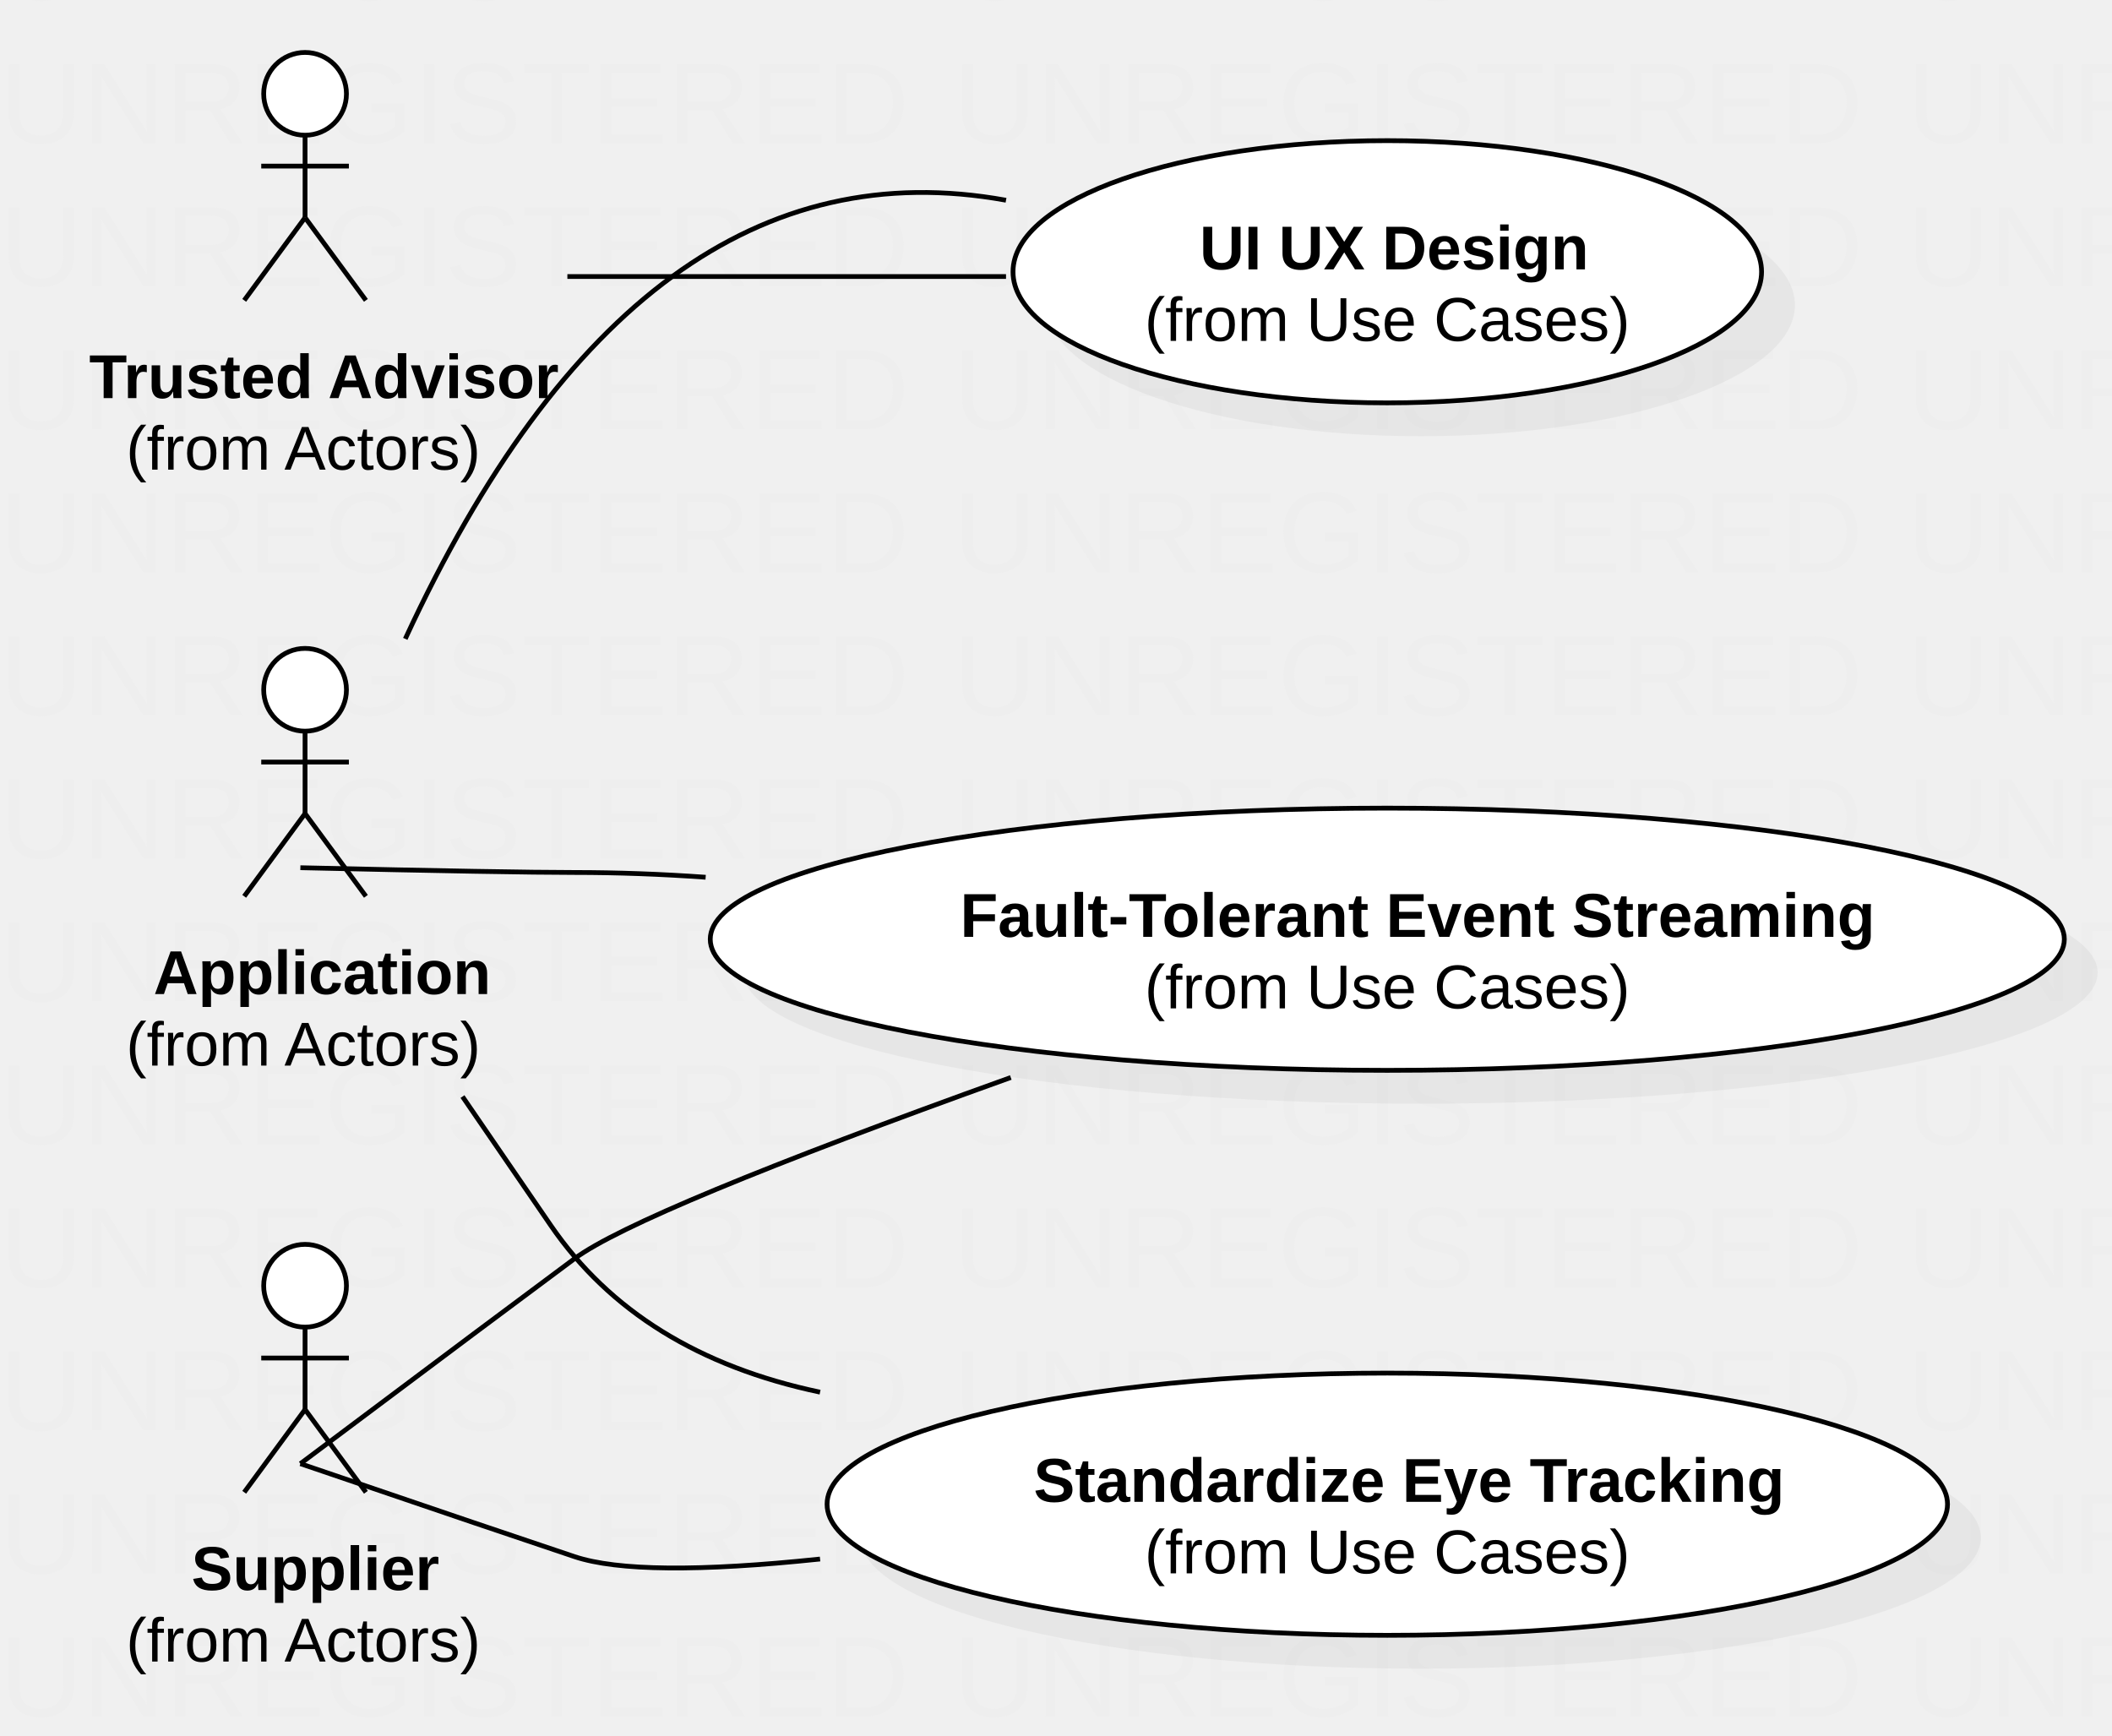
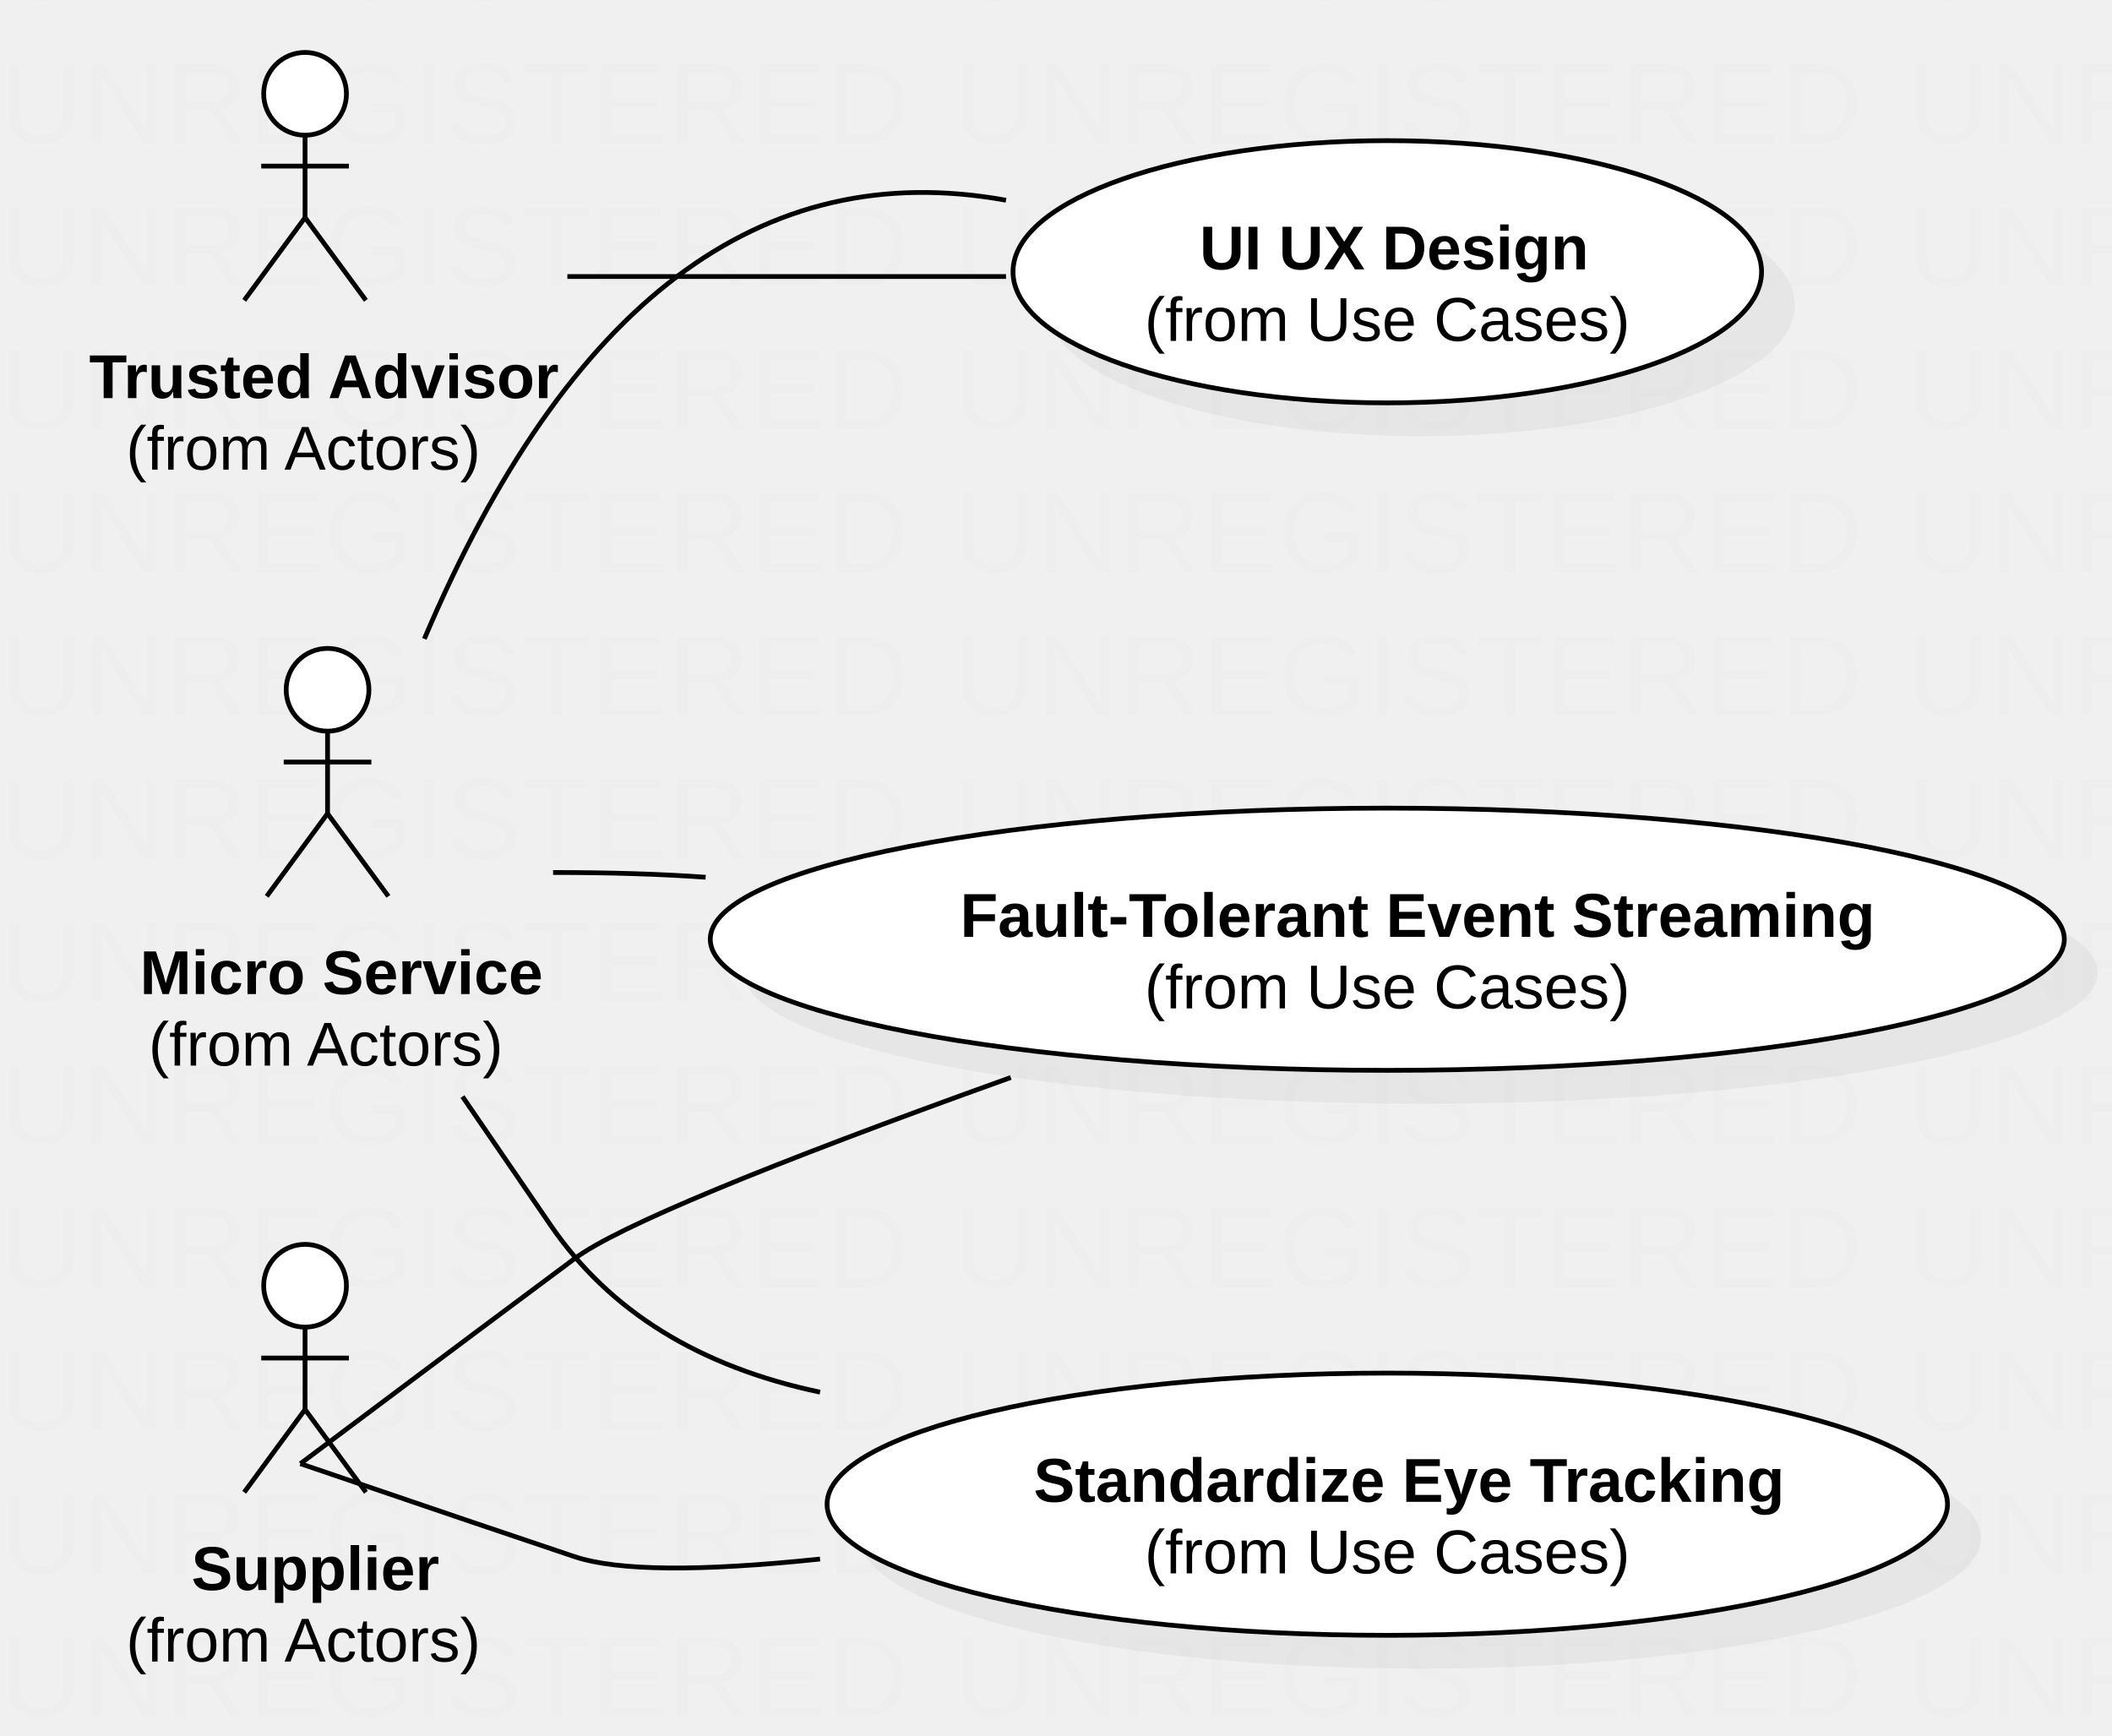
<svg xmlns="http://www.w3.org/2000/svg" version="1.1" width="442.966" height="364">
  <defs />
  <g>
    <text fill="#eeeeee" stroke="none" font-family="Arial" font-size="24px" font-style="normal" font-weight="normal" text-decoration="none" x="0" y="0">UNREGISTERED</text>
    <text fill="#eeeeee" stroke="none" font-family="Arial" font-size="24px" font-style="normal" font-weight="normal" text-decoration="none" x="0" y="30">UNREGISTERED</text>
    <text fill="#eeeeee" stroke="none" font-family="Arial" font-size="24px" font-style="normal" font-weight="normal" text-decoration="none" x="0" y="60">UNREGISTERED</text>
    <text fill="#eeeeee" stroke="none" font-family="Arial" font-size="24px" font-style="normal" font-weight="normal" text-decoration="none" x="0" y="90">UNREGISTERED</text>
    <text fill="#eeeeee" stroke="none" font-family="Arial" font-size="24px" font-style="normal" font-weight="normal" text-decoration="none" x="0" y="120">UNREGISTERED</text>
    <text fill="#eeeeee" stroke="none" font-family="Arial" font-size="24px" font-style="normal" font-weight="normal" text-decoration="none" x="0" y="150">UNREGISTERED</text>
    <text fill="#eeeeee" stroke="none" font-family="Arial" font-size="24px" font-style="normal" font-weight="normal" text-decoration="none" x="0" y="180">UNREGISTERED</text>
    <text fill="#eeeeee" stroke="none" font-family="Arial" font-size="24px" font-style="normal" font-weight="normal" text-decoration="none" x="0" y="210">UNREGISTERED</text>
    <text fill="#eeeeee" stroke="none" font-family="Arial" font-size="24px" font-style="normal" font-weight="normal" text-decoration="none" x="0" y="240">UNREGISTERED</text>
    <text fill="#eeeeee" stroke="none" font-family="Arial" font-size="24px" font-style="normal" font-weight="normal" text-decoration="none" x="0" y="270">UNREGISTERED</text>
    <text fill="#eeeeee" stroke="none" font-family="Arial" font-size="24px" font-style="normal" font-weight="normal" text-decoration="none" x="0" y="300">UNREGISTERED</text>
    <text fill="#eeeeee" stroke="none" font-family="Arial" font-size="24px" font-style="normal" font-weight="normal" text-decoration="none" x="0" y="330">UNREGISTERED</text>
    <text fill="#eeeeee" stroke="none" font-family="Arial" font-size="24px" font-style="normal" font-weight="normal" text-decoration="none" x="0" y="360">UNREGISTERED</text>
    <text fill="#eeeeee" stroke="none" font-family="Arial" font-size="24px" font-style="normal" font-weight="normal" text-decoration="none" x="200" y="0">UNREGISTERED</text>
    <text fill="#eeeeee" stroke="none" font-family="Arial" font-size="24px" font-style="normal" font-weight="normal" text-decoration="none" x="200" y="30">UNREGISTERED</text>
    <text fill="#eeeeee" stroke="none" font-family="Arial" font-size="24px" font-style="normal" font-weight="normal" text-decoration="none" x="200" y="60">UNREGISTERED</text>
    <text fill="#eeeeee" stroke="none" font-family="Arial" font-size="24px" font-style="normal" font-weight="normal" text-decoration="none" x="200" y="90">UNREGISTERED</text>
    <text fill="#eeeeee" stroke="none" font-family="Arial" font-size="24px" font-style="normal" font-weight="normal" text-decoration="none" x="200" y="120">UNREGISTERED</text>
    <text fill="#eeeeee" stroke="none" font-family="Arial" font-size="24px" font-style="normal" font-weight="normal" text-decoration="none" x="200" y="150">UNREGISTERED</text>
    <text fill="#eeeeee" stroke="none" font-family="Arial" font-size="24px" font-style="normal" font-weight="normal" text-decoration="none" x="200" y="180">UNREGISTERED</text>
    <text fill="#eeeeee" stroke="none" font-family="Arial" font-size="24px" font-style="normal" font-weight="normal" text-decoration="none" x="200" y="210">UNREGISTERED</text>
    <text fill="#eeeeee" stroke="none" font-family="Arial" font-size="24px" font-style="normal" font-weight="normal" text-decoration="none" x="200" y="240">UNREGISTERED</text>
    <text fill="#eeeeee" stroke="none" font-family="Arial" font-size="24px" font-style="normal" font-weight="normal" text-decoration="none" x="200" y="270">UNREGISTERED</text>
    <text fill="#eeeeee" stroke="none" font-family="Arial" font-size="24px" font-style="normal" font-weight="normal" text-decoration="none" x="200" y="300">UNREGISTERED</text>
    <text fill="#eeeeee" stroke="none" font-family="Arial" font-size="24px" font-style="normal" font-weight="normal" text-decoration="none" x="200" y="330">UNREGISTERED</text>
    <text fill="#eeeeee" stroke="none" font-family="Arial" font-size="24px" font-style="normal" font-weight="normal" text-decoration="none" x="200" y="360">UNREGISTERED</text>
    <text fill="#eeeeee" stroke="none" font-family="Arial" font-size="24px" font-style="normal" font-weight="normal" text-decoration="none" x="400" y="0">UNREGISTERED</text>
    <text fill="#eeeeee" stroke="none" font-family="Arial" font-size="24px" font-style="normal" font-weight="normal" text-decoration="none" x="400" y="30">UNREGISTERED</text>
    <text fill="#eeeeee" stroke="none" font-family="Arial" font-size="24px" font-style="normal" font-weight="normal" text-decoration="none" x="400" y="60">UNREGISTERED</text>
    <text fill="#eeeeee" stroke="none" font-family="Arial" font-size="24px" font-style="normal" font-weight="normal" text-decoration="none" x="400" y="90">UNREGISTERED</text>
    <text fill="#eeeeee" stroke="none" font-family="Arial" font-size="24px" font-style="normal" font-weight="normal" text-decoration="none" x="400" y="120">UNREGISTERED</text>
    <text fill="#eeeeee" stroke="none" font-family="Arial" font-size="24px" font-style="normal" font-weight="normal" text-decoration="none" x="400" y="150">UNREGISTERED</text>
    <text fill="#eeeeee" stroke="none" font-family="Arial" font-size="24px" font-style="normal" font-weight="normal" text-decoration="none" x="400" y="180">UNREGISTERED</text>
    <text fill="#eeeeee" stroke="none" font-family="Arial" font-size="24px" font-style="normal" font-weight="normal" text-decoration="none" x="400" y="210">UNREGISTERED</text>
    <text fill="#eeeeee" stroke="none" font-family="Arial" font-size="24px" font-style="normal" font-weight="normal" text-decoration="none" x="400" y="240">UNREGISTERED</text>
    <text fill="#eeeeee" stroke="none" font-family="Arial" font-size="24px" font-style="normal" font-weight="normal" text-decoration="none" x="400" y="270">UNREGISTERED</text>
    <text fill="#eeeeee" stroke="none" font-family="Arial" font-size="24px" font-style="normal" font-weight="normal" text-decoration="none" x="400" y="300">UNREGISTERED</text>
    <text fill="#eeeeee" stroke="none" font-family="Arial" font-size="24px" font-style="normal" font-weight="normal" text-decoration="none" x="400" y="330">UNREGISTERED</text>
    <text fill="#eeeeee" stroke="none" font-family="Arial" font-size="24px" font-style="normal" font-weight="normal" text-decoration="none" x="400" y="360">UNREGISTERED</text>
    <g transform="translate(-442,-290) scale(1,1)">
      <path fill="#C0C0C0" stroke="none" d="M 661.466 354 C 661.466 338.812 696.612 326.5 739.966 326.5 C 783.321 326.5 818.466 338.812 818.466 354 C 818.466 369.188 783.321 381.5 739.966 381.5 C 696.612 381.5 661.466 369.188 661.466 354 Z" opacity="0.2" />
    </g>
    <g transform="translate(-442,-290) scale(1,1)">
      <path fill="#ffffff" stroke="none" d="M 654.466 347 C 654.466 331.812 689.612 319.5 732.966 319.5 C 776.321 319.5 811.466 331.812 811.466 347 C 811.466 362.188 776.321 374.5 732.966 374.5 C 689.612 374.5 654.466 362.188 654.466 347 Z" />
    </g>
    <g transform="translate(-442,-290) scale(1,1)">
      <path fill="none" stroke="#000000" d="M 654.466 347 C 654.466 331.812 689.612 319.5 732.966 319.5 C 776.321 319.5 811.466 331.812 811.466 347 C 811.466 362.188 776.321 374.5 732.966 374.5 C 689.612 374.5 654.466 362.188 654.466 347 Z" stroke-miterlimit="10" />
    </g>
    <g transform="translate(-442,-290) scale(1,1)">
      <g>
        <path fill="none" stroke="none" />
        <text fill="#000000" stroke="none" font-family="Arial" font-size="13px" font-style="normal" font-weight="bold" text-decoration="none" x="693.592" y="346.5">UI UX Design</text>
      </g>
    </g>
    <g transform="translate(-442,-290) scale(1,1)">
      <g>
        <path fill="none" stroke="none" />
        <text fill="#000000" stroke="none" font-family="Arial" font-size="13px" font-style="normal" font-weight="normal" text-decoration="none" x="682.042" y="361.5">(from Use Cases)</text>
      </g>
    </g>
    <g transform="translate(-442,-290) scale(1,1)">
      <path fill="#C0C0C0" stroke="none" d="M 597.966 494 C 597.966 478.812 661.542 466.5 739.966 466.5 C 818.391 466.5 881.966 478.812 881.966 494 C 881.966 509.188 818.391 521.5 739.966 521.5 C 661.542 521.5 597.966 509.188 597.966 494 Z" opacity="0.2" />
    </g>
    <g transform="translate(-442,-290) scale(1,1)">
      <path fill="#ffffff" stroke="none" d="M 590.966 487 C 590.966 471.812 654.542 459.5 732.966 459.5 C 811.391 459.5 874.966 471.812 874.966 487 C 874.966 502.188 811.391 514.5 732.966 514.5 C 654.542 514.5 590.966 502.188 590.966 487 Z" />
    </g>
    <g transform="translate(-442,-290) scale(1,1)">
      <path fill="none" stroke="#000000" d="M 590.966 487 C 590.966 471.812 654.542 459.5 732.966 459.5 C 811.391 459.5 874.966 471.812 874.966 487 C 874.966 502.188 811.391 514.5 732.966 514.5 C 654.542 514.5 590.966 502.188 590.966 487 Z" stroke-miterlimit="10" />
    </g>
    <g transform="translate(-442,-290) scale(1,1)">
      <g>
        <path fill="none" stroke="none" />
        <text fill="#000000" stroke="none" font-family="Arial" font-size="13px" font-style="normal" font-weight="bold" text-decoration="none" x="643.369" y="486.5">Fault-Tolerant Event Streaming</text>
      </g>
    </g>
    <g transform="translate(-442,-290) scale(1,1)">
      <g>
        <path fill="none" stroke="none" />
        <text fill="#000000" stroke="none" font-family="Arial" font-size="13px" font-style="normal" font-weight="normal" text-decoration="none" x="682.042" y="501.5">(from Use Cases)</text>
      </g>
    </g>
    <g transform="translate(-442,-290) scale(1,1)">
      <path fill="#C0C0C0" stroke="none" d="M 622.466 612.5 C 622.466 597.312 675.073 585 739.966 585 C 804.86 585 857.466 597.312 857.466 612.5 C 857.466 627.688 804.86 640 739.966 640 C 675.073 640 622.466 627.688 622.466 612.5 Z" opacity="0.2" />
    </g>
    <g transform="translate(-442,-290) scale(1,1)">
      <path fill="#ffffff" stroke="none" d="M 615.466 605.5 C 615.466 590.312 668.073 578 732.966 578 C 797.86 578 850.466 590.312 850.466 605.5 C 850.466 620.688 797.86 633 732.966 633 C 668.073 633 615.466 620.688 615.466 605.5 Z" />
    </g>
    <g transform="translate(-442,-290) scale(1,1)">
      <path fill="none" stroke="#000000" d="M 615.466 605.5 C 615.466 590.312 668.073 578 732.966 578 C 797.86 578 850.466 590.312 850.466 605.5 C 850.466 620.688 797.86 633 732.966 633 C 668.073 633 615.466 620.688 615.466 605.5 Z" stroke-miterlimit="10" />
    </g>
    <g transform="translate(-442,-290) scale(1,1)">
      <g>
        <path fill="none" stroke="none" />
        <text fill="#000000" stroke="none" font-family="Arial" font-size="13px" font-style="normal" font-weight="bold" text-decoration="none" x="658.781" y="605">Standardize Eye Tracking</text>
      </g>
    </g>
    <g transform="translate(-442,-290) scale(1,1)">
      <g>
        <path fill="none" stroke="none" />
        <text fill="#000000" stroke="none" font-family="Arial" font-size="13px" font-style="normal" font-weight="normal" text-decoration="none" x="682.042" y="620">(from Use Cases)</text>
      </g>
    </g>
    <g transform="translate(-442,-290) scale(1,1)">
-       <path fill="#ffffff" stroke="none" d="M 497.304 434.68 C 497.304 429.886 501.19 426 505.983 426 C 510.777 426 514.662 429.886 514.662 434.68 C 514.662 439.474 510.777 443.36 505.983 443.36 C 501.19 443.36 497.304 439.474 497.304 434.68 Z" />
-     </g>
-     <g transform="translate(-442,-290) scale(1,1)">
-       <path fill="none" stroke="#000000" d="M 497.304 434.68 C 497.304 429.886 501.19 426 505.983 426 C 510.777 426 514.662 429.886 514.662 434.68 C 514.662 439.474 510.777 443.36 505.983 443.36 C 501.19 443.36 497.304 439.474 497.304 434.68 Z" stroke-miterlimit="10" />
-     </g>
-     <g transform="translate(-442,-290) scale(1,1)">
-       <path fill="none" stroke="#000000" d="M 505.983 443.36 L 505.983 460.64" stroke-miterlimit="10" />
-     </g>
-     <g transform="translate(-442,-290) scale(1,1)">
-       <path fill="none" stroke="#000000" d="M 496.793 449.84 L 515.173 449.84" stroke-miterlimit="10" />
-     </g>
-     <g transform="translate(-442,-290) scale(1,1)">
-       <path fill="none" stroke="#000000" d="M 505.983 460.64 L 493.22 478" stroke-miterlimit="10" />
-     </g>
-     <g transform="translate(-442,-290) scale(1,1)">
-       <path fill="none" stroke="#000000" d="M 505.983 460.64 L 518.747 478" stroke-miterlimit="10" />
-     </g>
-     <g transform="translate(-442,-290) scale(1,1)">
-       <g>
-         <path fill="none" stroke="none" />
-         <text fill="#000000" stroke="none" font-family="Arial" font-size="13px" font-style="normal" font-weight="bold" text-decoration="none" x="474.185" y="498.5">Application</text>
-       </g>
-     </g>
-     <g transform="translate(-442,-290) scale(1,1)">
-       <g>
-         <path fill="none" stroke="none" />
-         <text fill="#000000" stroke="none" font-family="Arial" font-size="13px" font-style="normal" font-weight="normal" text-decoration="none" x="468.427" y="513.5">(from Actors)</text>
-       </g>
-     </g>
-     <g transform="translate(-442,-290) scale(1,1)">
-       <path fill="none" stroke="#000000" d="M 527 424 Q 576 318 653 332" stroke-miterlimit="10" />
-     </g>
-     <g transform="translate(-442,-290) scale(1,1)">
-       <path fill="none" stroke="#000000" d="M 505 472 Q 549 473 562.5 473 Q 576 473 590 474" stroke-miterlimit="10" />
+       <path fill="#ffffff" stroke="none" d="M 502.02 434.68 C 502.02 429.886 505.906 426 510.699 426 C 515.493 426 519.379 429.886 519.379 434.68 C 519.379 439.474 515.493 443.36 510.699 443.36 C 505.906 443.36 502.02 439.474 502.02 434.68 Z" />
+     </g>
+     <g transform="translate(-442,-290) scale(1,1)">
+       <path fill="none" stroke="#000000" d="M 502.02 434.68 C 502.02 429.886 505.906 426 510.699 426 C 515.493 426 519.379 429.886 519.379 434.68 C 519.379 439.474 515.493 443.36 510.699 443.36 C 505.906 443.36 502.02 439.474 502.02 434.68 Z" stroke-miterlimit="10" />
+     </g>
+     <g transform="translate(-442,-290) scale(1,1)">
+       <path fill="none" stroke="#000000" d="M 510.699 443.36 L 510.699 460.64" stroke-miterlimit="10" />
+     </g>
+     <g transform="translate(-442,-290) scale(1,1)">
+       <path fill="none" stroke="#000000" d="M 501.51 449.84 L 519.889 449.84" stroke-miterlimit="10" />
+     </g>
+     <g transform="translate(-442,-290) scale(1,1)">
+       <path fill="none" stroke="#000000" d="M 510.699 460.64 L 497.936 478" stroke-miterlimit="10" />
+     </g>
+     <g transform="translate(-442,-290) scale(1,1)">
+       <path fill="none" stroke="#000000" d="M 510.699 460.64 L 523.463 478" stroke-miterlimit="10" />
+     </g>
+     <g transform="translate(-442,-290) scale(1,1)">
+       <g>
+         <path fill="none" stroke="none" />
+         <text fill="#000000" stroke="none" font-family="Arial" font-size="13px" font-style="normal" font-weight="bold" text-decoration="none" x="471.331" y="498.5">Micro Service</text>
+       </g>
+     </g>
+     <g transform="translate(-442,-290) scale(1,1)">
+       <g>
+         <path fill="none" stroke="none" />
+         <text fill="#000000" stroke="none" font-family="Arial" font-size="13px" font-style="normal" font-weight="normal" text-decoration="none" x="473.144" y="513.5">(from Actors)</text>
+       </g>
+     </g>
+     <g transform="translate(-442,-290) scale(1,1)">
+       <path fill="none" stroke="#000000" d="M 531 424 Q 576 318 653 332" stroke-miterlimit="10" />
+     </g>
+     <g transform="translate(-442,-290) scale(1,1)">
+       <path fill="none" stroke="#000000" d="M 558 473 Q 576 473 590 474" stroke-miterlimit="10" />
    </g>
    <g transform="translate(-442,-290) scale(1,1)">
      <path fill="none" stroke="#000000" d="M 539 520 Q 539 520 557.5 547 Q 576 574 614 582" stroke-miterlimit="10" />
    </g>
    <g transform="translate(-442,-290) scale(1,1)">
      <path fill="#ffffff" stroke="none" d="M 497.304 559.68 C 497.304 554.886 501.19 551 505.983 551 C 510.777 551 514.662 554.886 514.662 559.68 C 514.662 564.474 510.777 568.36 505.983 568.36 C 501.19 568.36 497.304 564.474 497.304 559.68 Z" />
    </g>
    <g transform="translate(-442,-290) scale(1,1)">
      <path fill="none" stroke="#000000" d="M 497.304 559.68 C 497.304 554.886 501.19 551 505.983 551 C 510.777 551 514.662 554.886 514.662 559.68 C 514.662 564.474 510.777 568.36 505.983 568.36 C 501.19 568.36 497.304 564.474 497.304 559.68 Z" stroke-miterlimit="10" />
    </g>
    <g transform="translate(-442,-290) scale(1,1)">
      <path fill="none" stroke="#000000" d="M 505.983 568.36 L 505.983 585.64" stroke-miterlimit="10" />
    </g>
    <g transform="translate(-442,-290) scale(1,1)">
      <path fill="none" stroke="#000000" d="M 496.793 574.84 L 515.173 574.84" stroke-miterlimit="10" />
    </g>
    <g transform="translate(-442,-290) scale(1,1)">
      <path fill="none" stroke="#000000" d="M 505.983 585.64 L 493.22 603" stroke-miterlimit="10" />
    </g>
    <g transform="translate(-442,-290) scale(1,1)">
      <path fill="none" stroke="#000000" d="M 505.983 585.64 L 518.747 603" stroke-miterlimit="10" />
    </g>
    <g transform="translate(-442,-290) scale(1,1)">
      <g>
        <path fill="none" stroke="none" />
        <text fill="#000000" stroke="none" font-family="Arial" font-size="13px" font-style="normal" font-weight="bold" text-decoration="none" x="482.135" y="623.5">Supplier</text>
      </g>
    </g>
    <g transform="translate(-442,-290) scale(1,1)">
      <g>
        <path fill="none" stroke="none" />
        <text fill="#000000" stroke="none" font-family="Arial" font-size="13px" font-style="normal" font-weight="normal" text-decoration="none" x="468.427" y="638.5">(from Actors)</text>
      </g>
    </g>
    <g transform="translate(-442,-290) scale(1,1)">
      <path fill="#ffffff" stroke="none" d="M 497.304 309.68 C 497.304 304.886 501.19 301 505.983 301 C 510.777 301 514.662 304.886 514.662 309.68 C 514.662 314.474 510.777 318.36 505.983 318.36 C 501.19 318.36 497.304 314.474 497.304 309.68 Z" />
    </g>
    <g transform="translate(-442,-290) scale(1,1)">
      <path fill="none" stroke="#000000" d="M 497.304 309.68 C 497.304 304.886 501.19 301 505.983 301 C 510.777 301 514.662 304.886 514.662 309.68 C 514.662 314.474 510.777 318.36 505.983 318.36 C 501.19 318.36 497.304 314.474 497.304 309.68 Z" stroke-miterlimit="10" />
    </g>
    <g transform="translate(-442,-290) scale(1,1)">
      <path fill="none" stroke="#000000" d="M 505.983 318.36 L 505.983 335.64" stroke-miterlimit="10" />
    </g>
    <g transform="translate(-442,-290) scale(1,1)">
      <path fill="none" stroke="#000000" d="M 496.793 324.84 L 515.173 324.84" stroke-miterlimit="10" />
    </g>
    <g transform="translate(-442,-290) scale(1,1)">
      <path fill="none" stroke="#000000" d="M 505.983 335.64 L 493.22 353" stroke-miterlimit="10" />
    </g>
    <g transform="translate(-442,-290) scale(1,1)">
      <path fill="none" stroke="#000000" d="M 505.983 335.64 L 518.747 353" stroke-miterlimit="10" />
    </g>
    <g transform="translate(-442,-290) scale(1,1)">
      <g>
        <path fill="none" stroke="none" />
        <text fill="#000000" stroke="none" font-family="Arial" font-size="13px" font-style="normal" font-weight="bold" text-decoration="none" x="460.708" y="373.5">Trusted Advisor</text>
      </g>
    </g>
    <g transform="translate(-442,-290) scale(1,1)">
      <g>
        <path fill="none" stroke="none" />
        <text fill="#000000" stroke="none" font-family="Arial" font-size="13px" font-style="normal" font-weight="normal" text-decoration="none" x="468.427" y="388.5">(from Actors)</text>
      </g>
    </g>
    <g transform="translate(-442,-290) scale(1,1)">
      <path fill="none" stroke="#000000" d="M 561 348 Q 561 348 568.5 348 Q 576 348 653 348" stroke-miterlimit="10" />
    </g>
    <g transform="translate(-442,-290) scale(1,1)">
      <path fill="none" stroke="#000000" d="M 505 597 Q 549 612 562.5 616.5 Q 576 621 614 617" stroke-miterlimit="10" />
    </g>
    <g transform="translate(-442,-290) scale(1,1)">
      <path fill="none" stroke="#000000" d="M 505 597 Q 549 564 562.5 554 Q 576 544 654 516" stroke-miterlimit="10" />
    </g>
  </g>
</svg>
